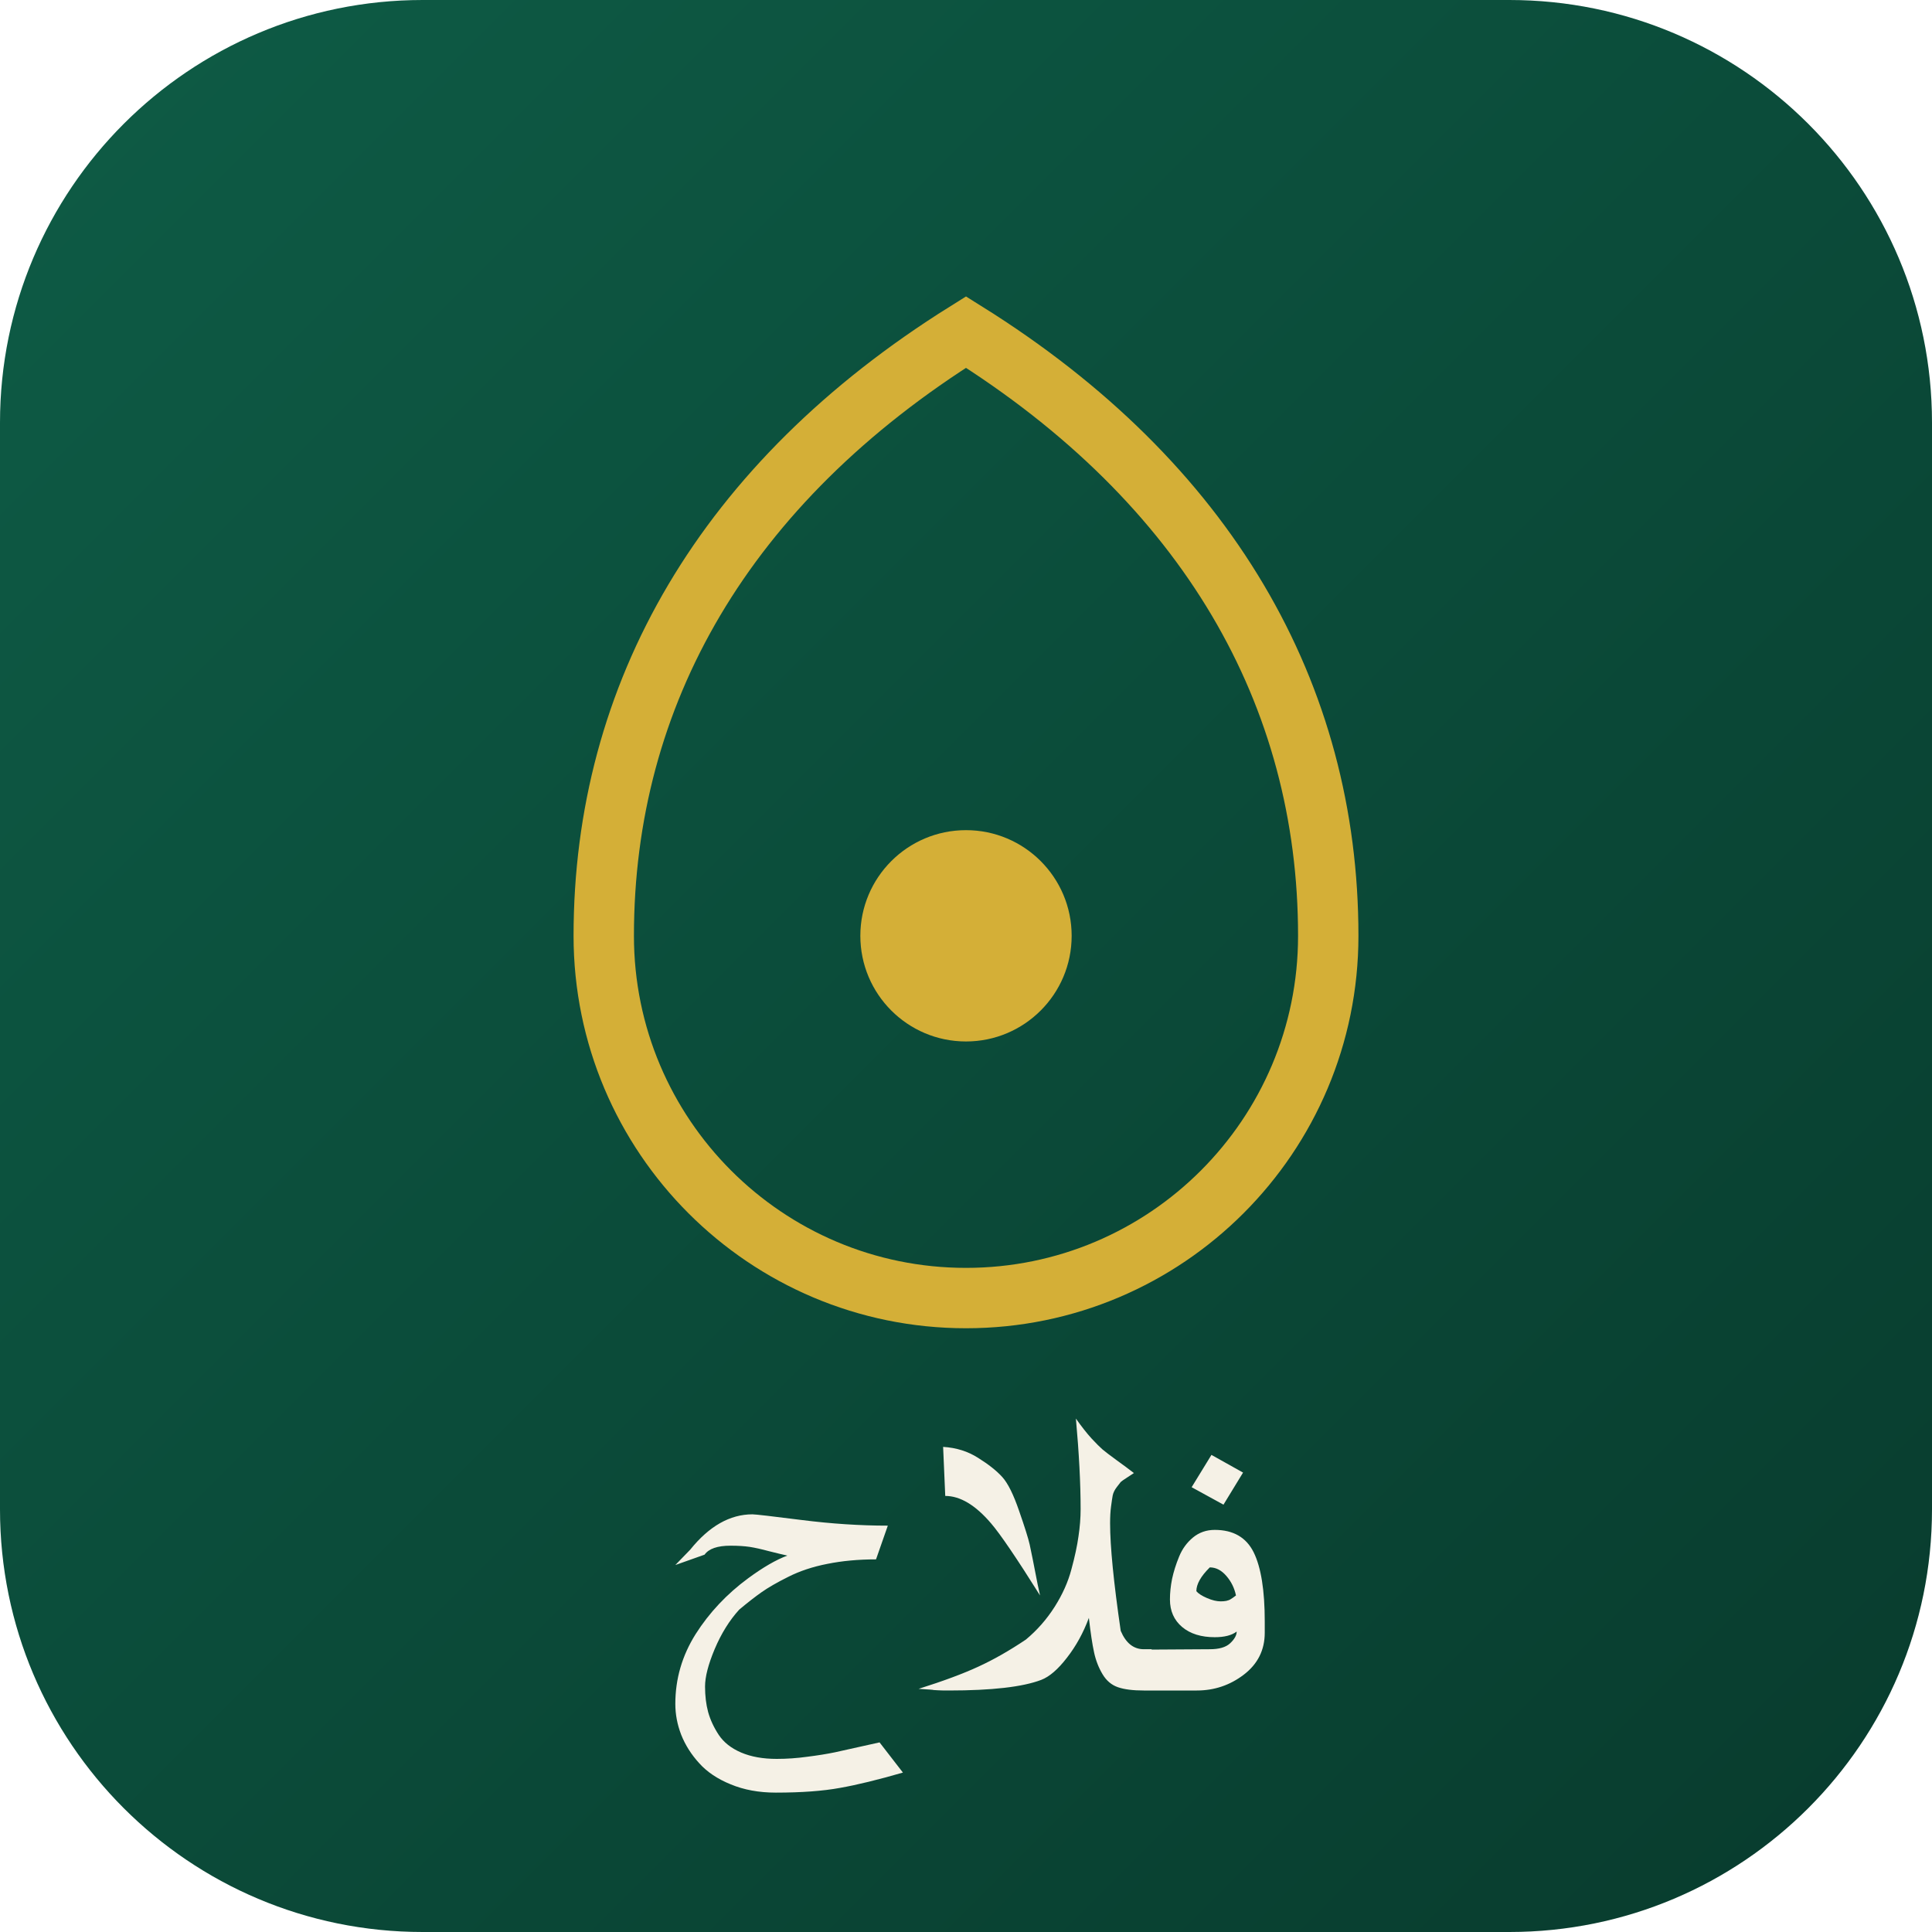
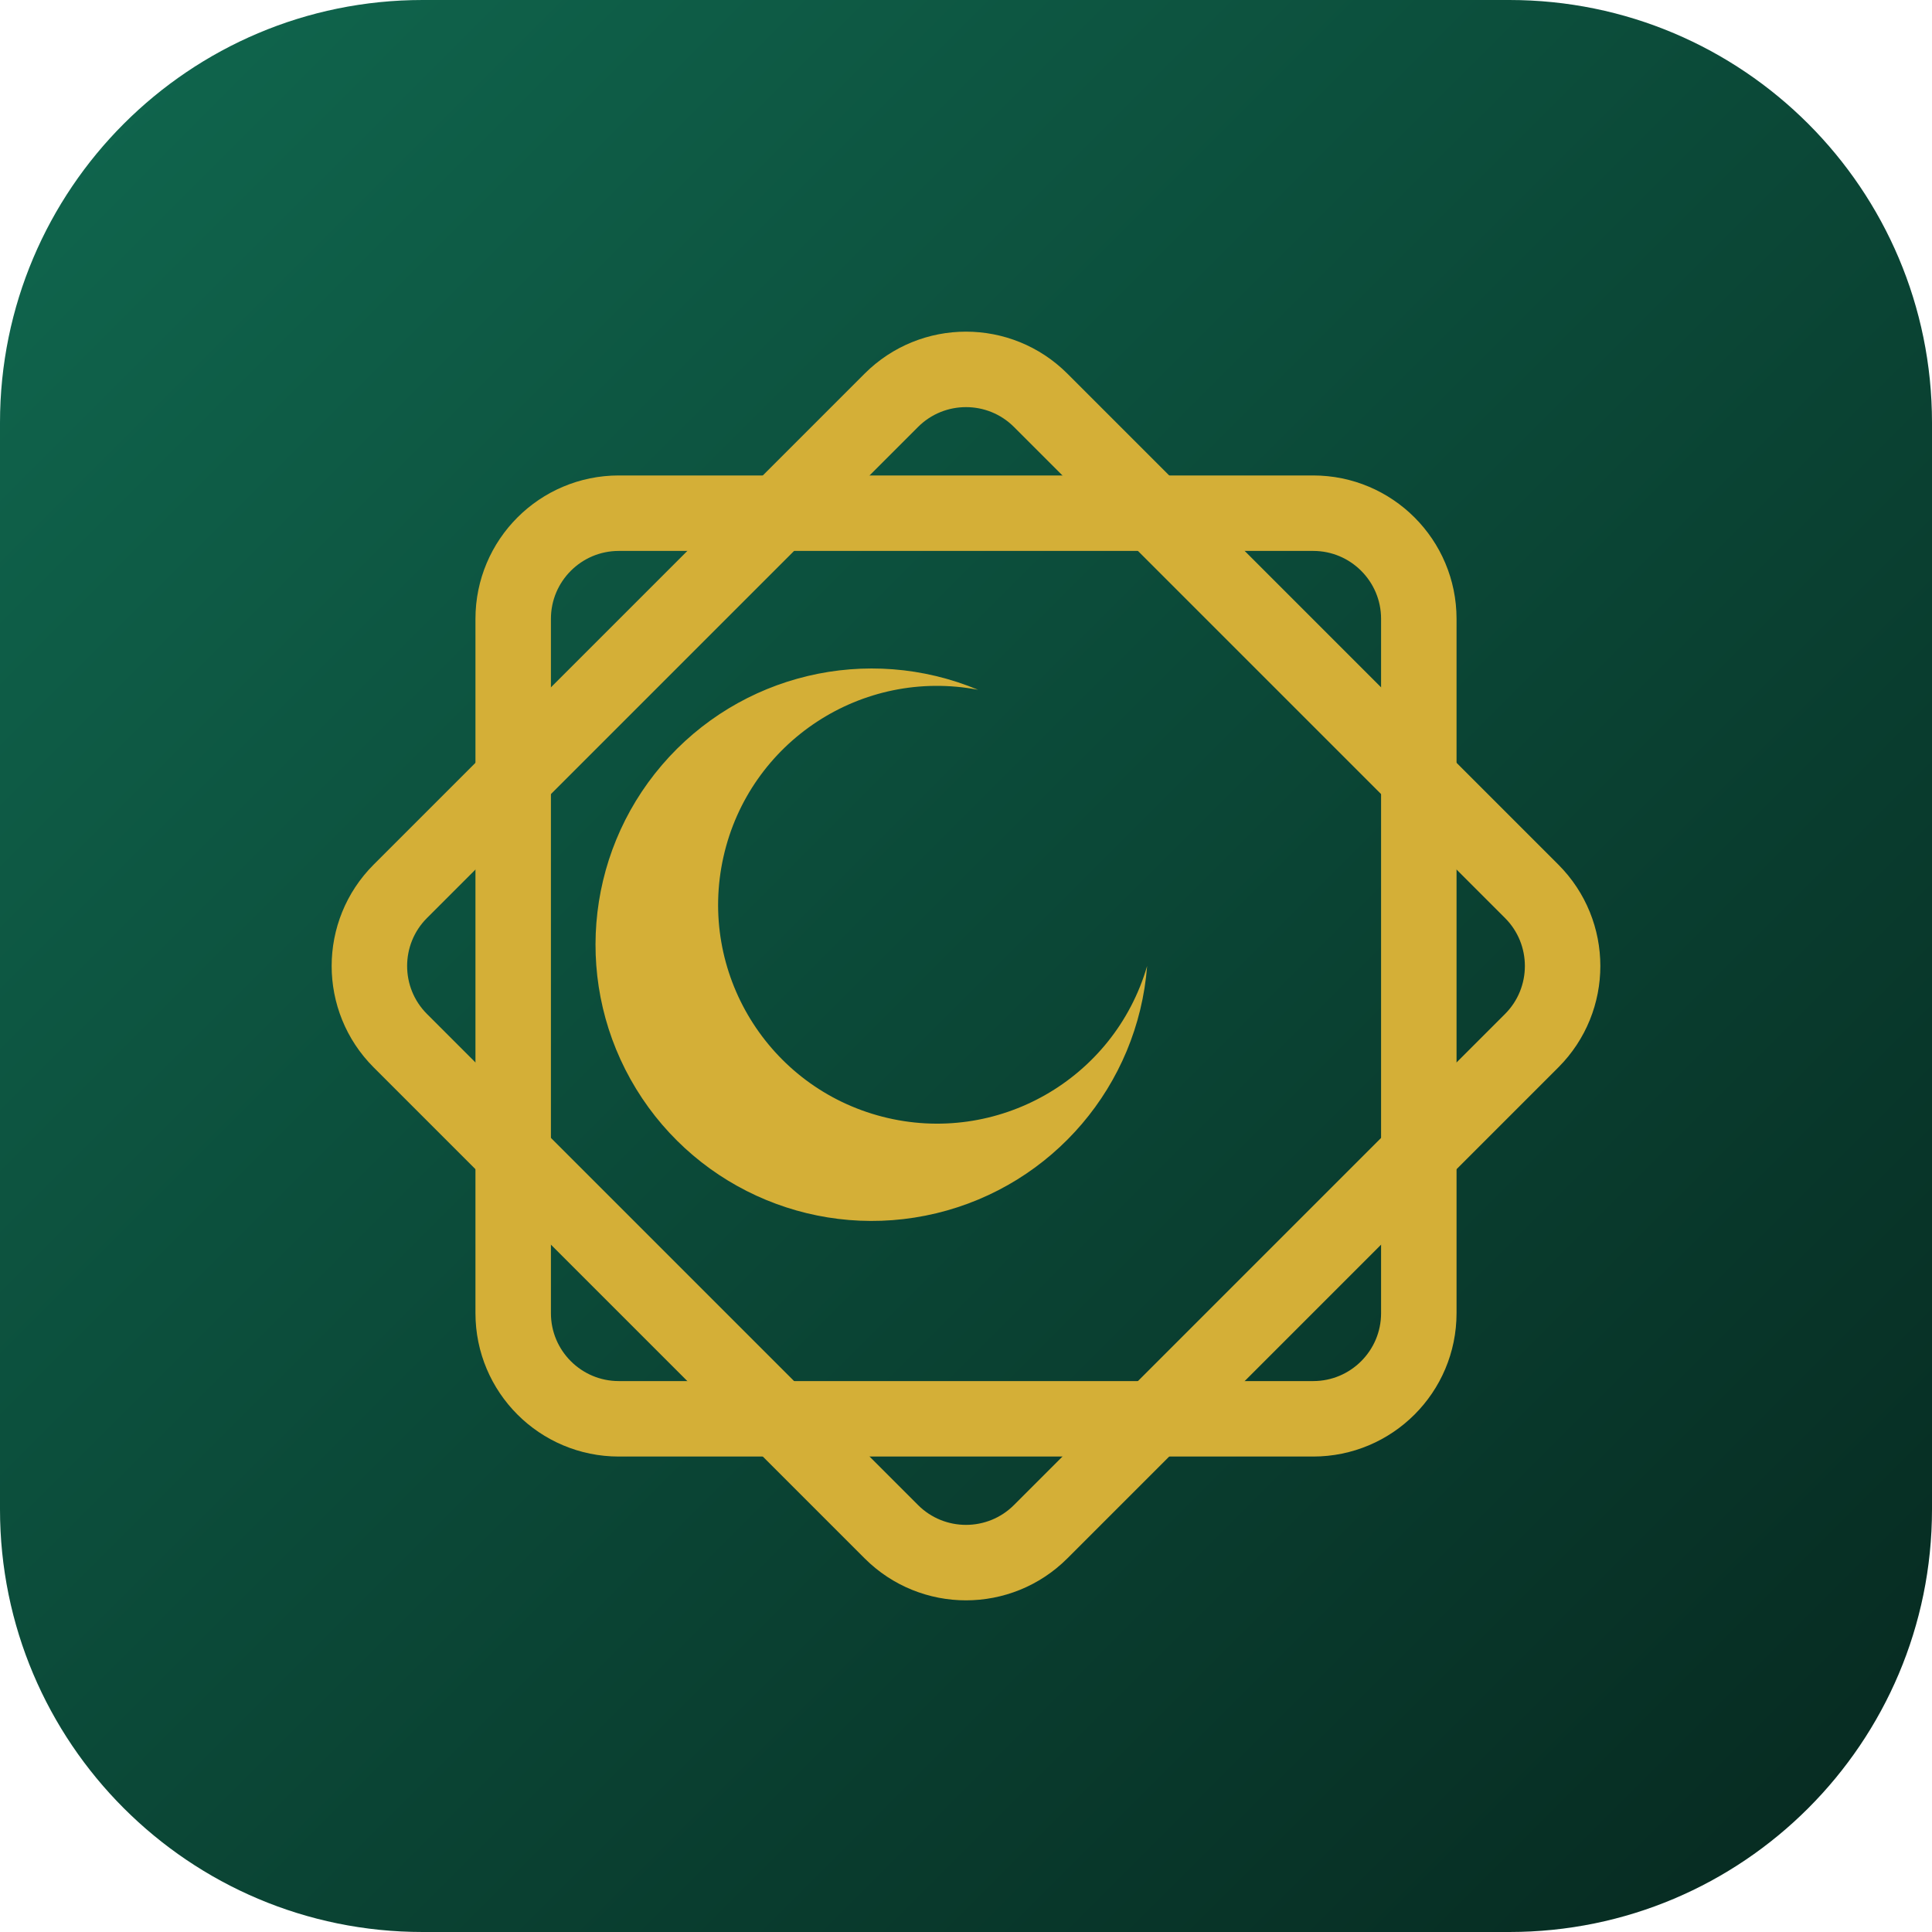
<svg xmlns="http://www.w3.org/2000/svg" viewBox="0 0 128 128">
  <defs>
    <linearGradient id="g" x1="0" y1="0" x2="1" y2="1">
-       <stop offset="0" stop-color="#0e5c46" />
-       <stop offset="1" stop-color="#083b2d" />
+       <stop offset="0" stop-color="#10684f" />
+       <stop offset="1" stop-color="#06281f" />
    </linearGradient>
  </defs>
  <rect width="128" height="128" rx="28" fill="url(#g)" />
-   <g fill="none" stroke="#d4af37" stroke-width="4" stroke-linecap="round">
-     <path d="M64 22c-16 10-24 24-24 40a24 24 0 0 0 48 0c0-16-8-30-24-40z" />
-     <circle cx="64" cy="62" r="7" fill="#d4af37" stroke="none" />
+   <g fill="none" stroke="#d4af37" stroke-width="5" stroke-linejoin="round" stroke-linecap="round">
+     <rect x="34" y="34" width="60" height="60" rx="7" />
+     <rect x="34" y="34" width="60" height="60" rx="7" transform="rotate(45 64 64)" />
+     <path d="M76 64a14.5 14.5 0 1 1-11.2-18.3A18.3 18.3 0 1 0 76 64z" fill="#d4af37" stroke="none" />
  </g>
-   <text x="64" y="112" font-family="serif" font-size="26" font-weight="bold" fill="#f5f1e6" text-anchor="middle">فلاح</text>
</svg>
